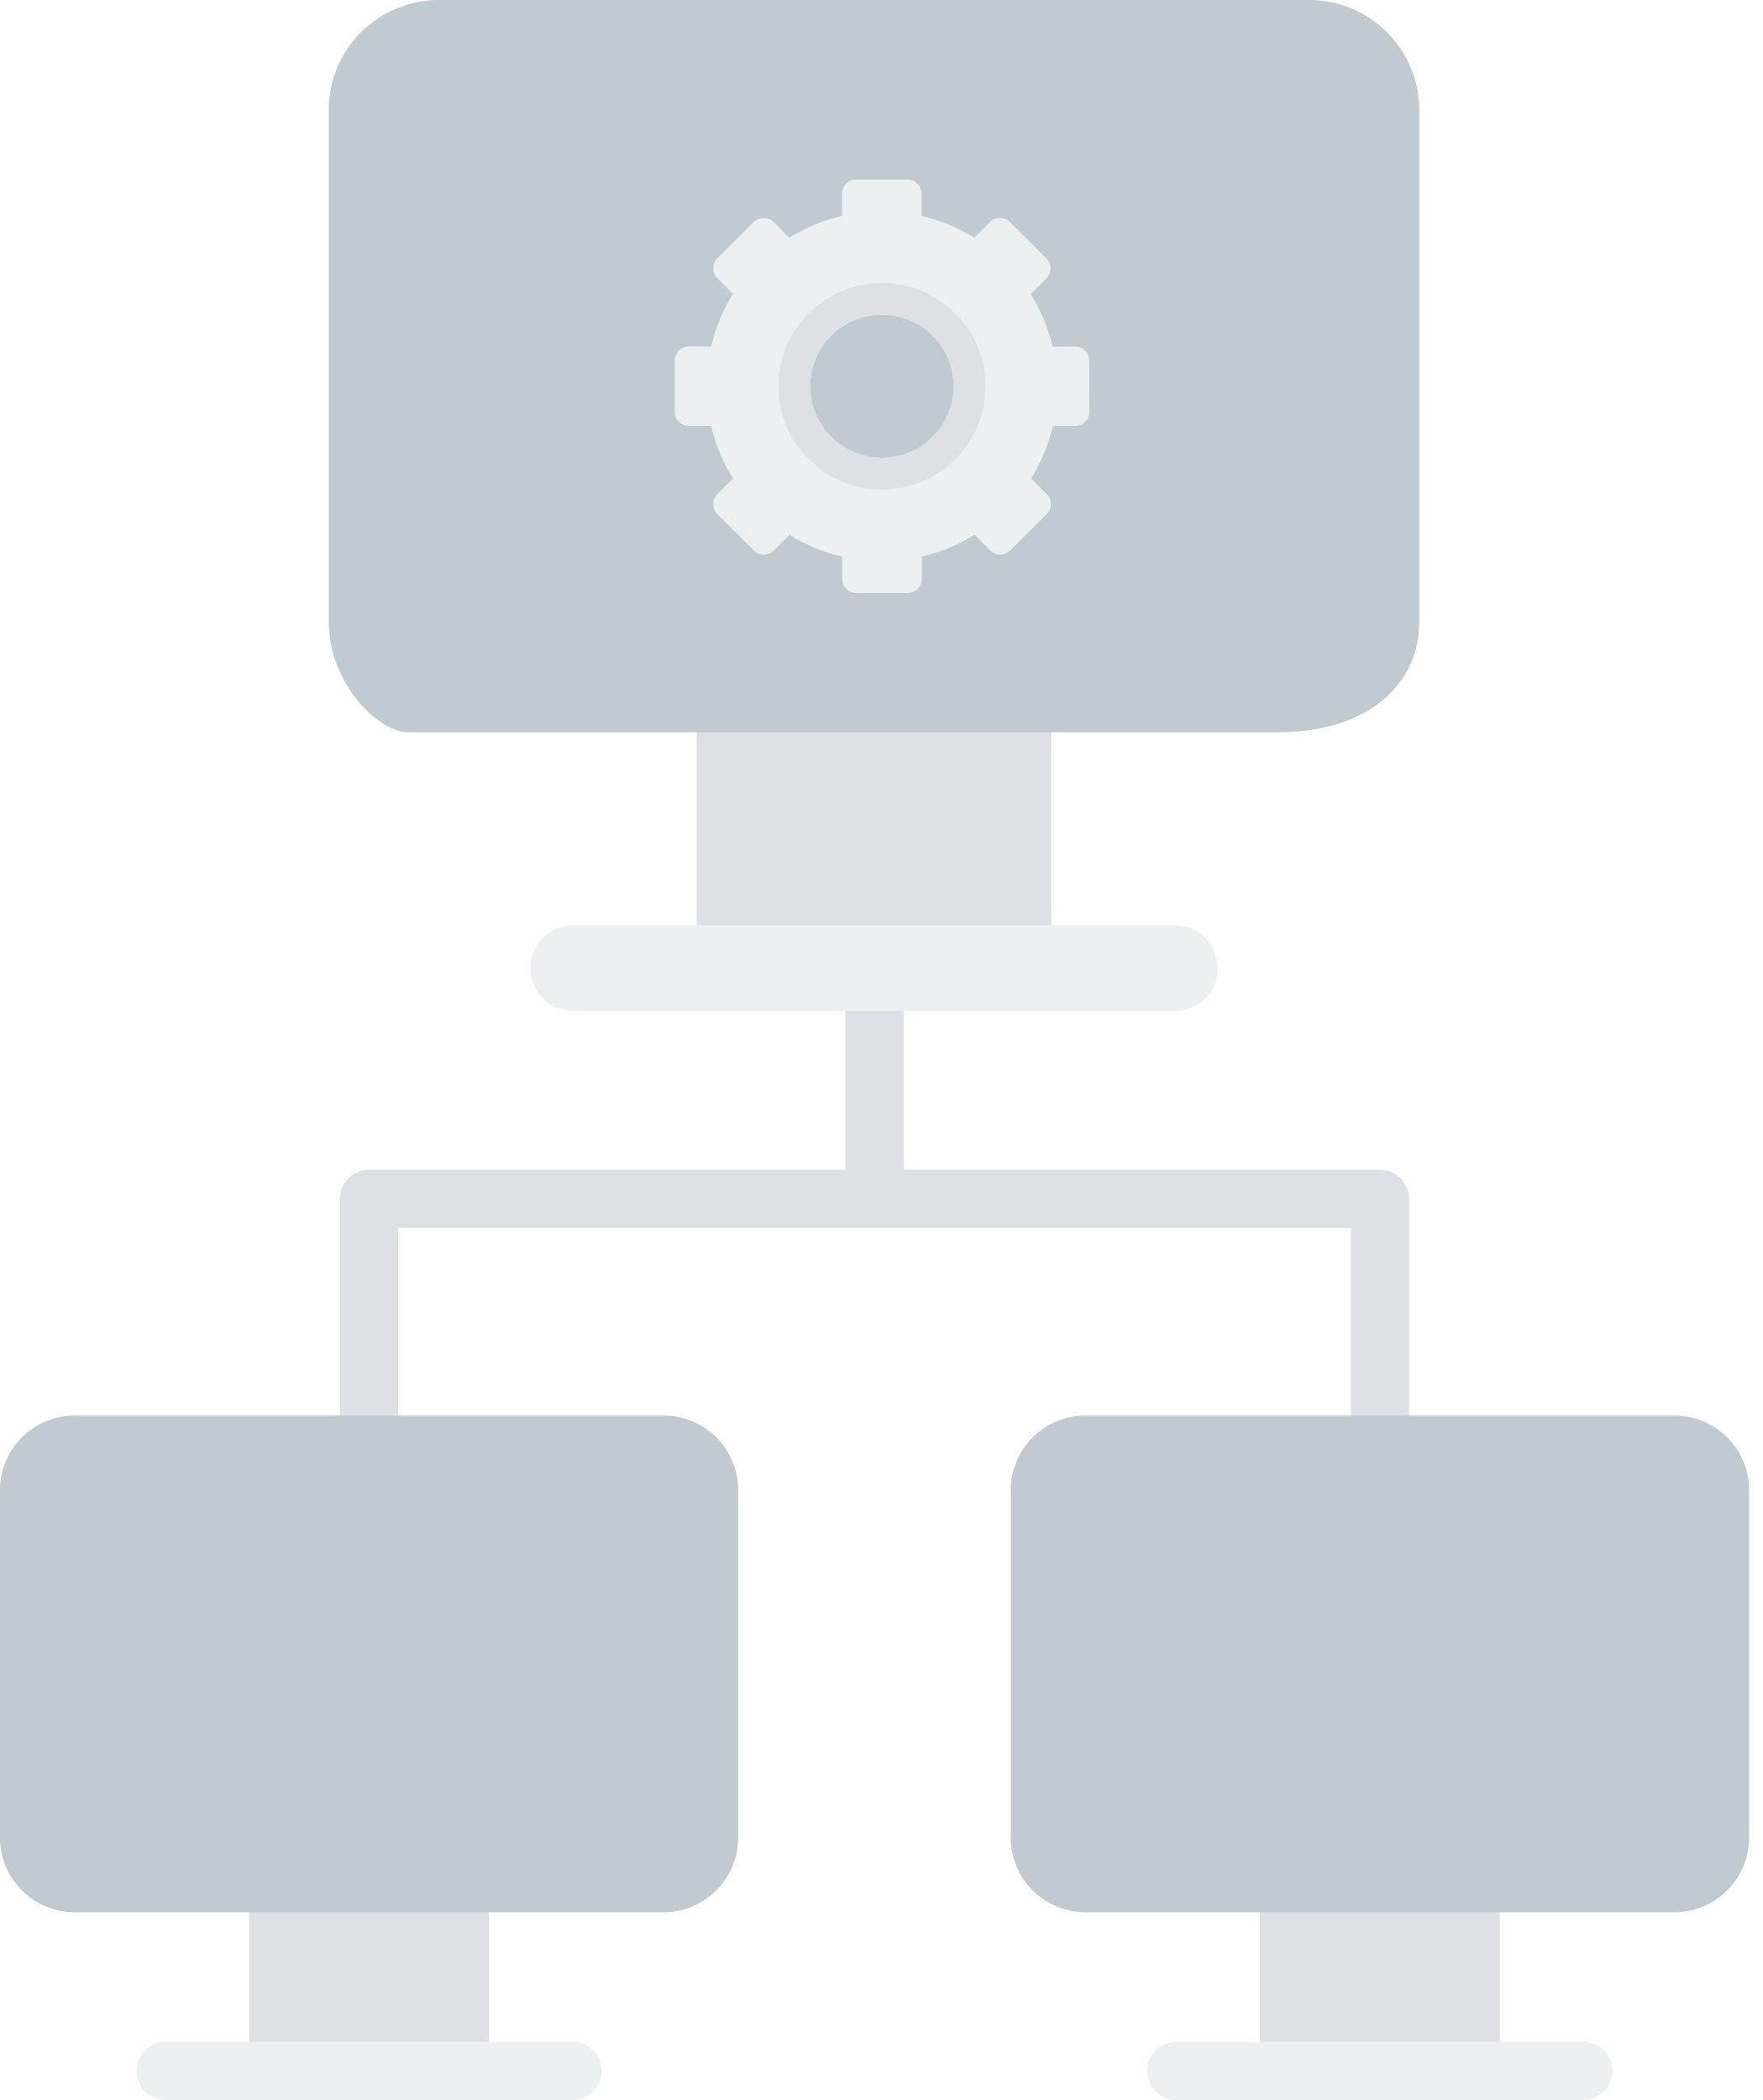
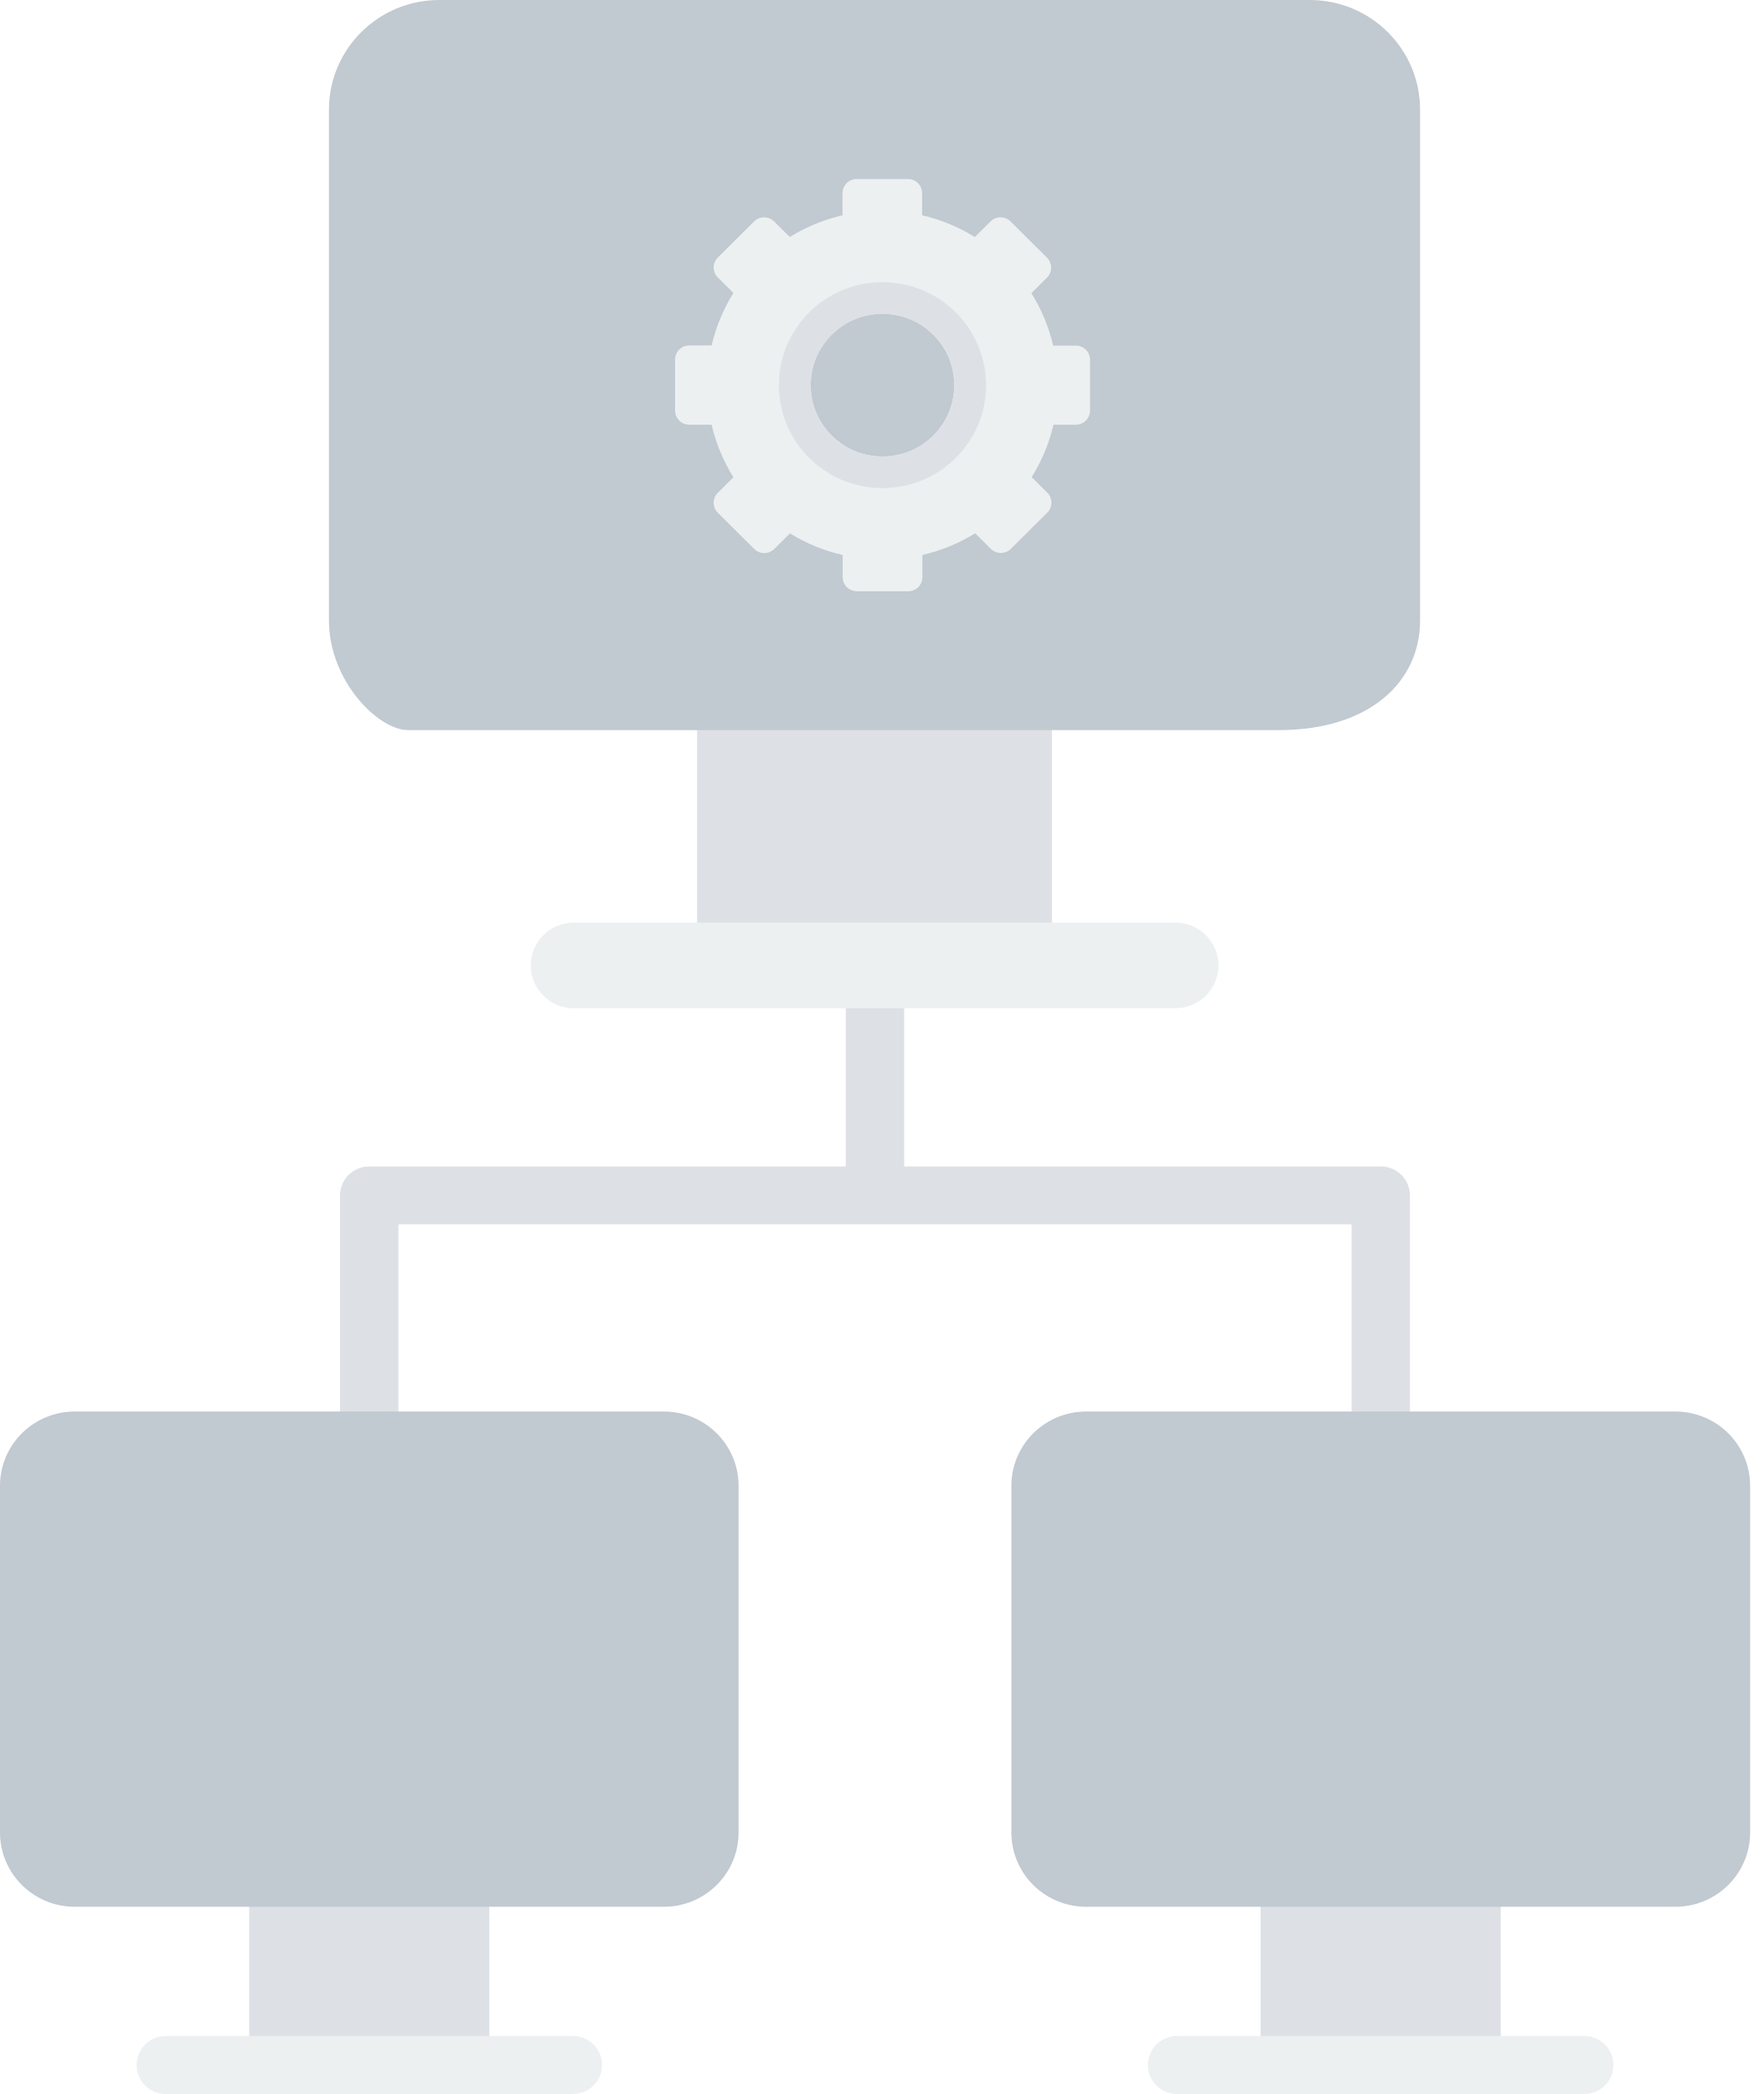
- <svg xmlns="http://www.w3.org/2000/svg" width="94px" height="112px" viewBox="0 0 94 112" version="1.1">
-   <defs />
+ <svg xmlns="http://www.w3.org/2000/svg" width="64px" height="76px" viewBox="0 0 64 76" version="1.1">
  <g id="design" stroke="none" stroke-width="1" fill="none" fill-rule="evenodd">
-     <g id="home" transform="translate(-604, -1186)" fill-rule="nonzero">
-       <g id="integration" transform="translate(604, 1186)">
-         <path d="M73.603,62.388 L48.198,62.388 L48.198,50.276 L45.087,50.276 L45.087,62.388 L19.682,62.388 C18.823,62.388 18.126,63.083 18.126,63.94 L18.126,77.595 L21.237,77.595 L21.237,65.483 L72.047,65.483 L72.047,77.595 L75.158,77.595 L75.158,63.94 C75.158,63.083 74.462,62.388 73.603,62.388 Z" id="Shape" fill="#DDE1E6" />
-         <rect id="Rectangle-path" fill="#DDE1E6" x="37.159" y="36.039" width="18.916" height="15.564" />
-         <path d="M62.656,53.926 L30.587,53.926 C29.319,53.926 28.292,52.901 28.292,51.636 C28.292,50.372 29.319,49.346 30.587,49.346 L62.656,49.346 C63.924,49.346 64.952,50.372 64.952,51.636 C64.952,52.901 63.924,53.926 62.656,53.926 Z" id="Shape" fill="#ECF0F1" />
-         <path d="M75.699,33.185 C75.699,36.429 73.062,39.051 68.154,39.051 L21.753,39.051 C20.164,39.051 17.536,36.421 17.536,33.185 L17.536,5.807 C17.568,2.591 20.191,-0 23.417,0 L69.826,0 C73.071,0.005 75.699,2.629 75.699,5.865 L75.699,33.185 Z" id="Shape" fill="#C1C9D1" />
-         <rect id="Rectangle-path" fill="#DDE1E6" x="67.198" y="99.921" width="12.802" height="10.528" />
-         <path d="M84.459,112 L62.747,112 C61.888,112 61.192,111.305 61.192,110.449 C61.192,109.592 61.888,108.897 62.747,108.897 L84.45,108.897 C85.309,108.897 86.006,109.592 86.006,110.449 C86.006,111.305 85.309,112 84.45,112 L84.459,112 Z" id="Shape" fill="#ECF0F1" />
-         <path d="M93.293,98.012 C93.293,100.207 91.509,101.986 89.308,101.986 L57.897,101.986 C56.841,101.986 55.827,101.568 55.08,100.822 C54.333,100.077 53.913,99.066 53.913,98.012 L53.913,79.503 C53.904,78.444 54.32,77.424 55.068,76.672 C55.816,75.919 56.835,75.496 57.897,75.496 L89.308,75.496 C90.365,75.496 91.379,75.915 92.126,76.66 C92.873,77.405 93.293,78.416 93.293,79.47 L93.293,97.988 L93.293,98.012 Z" id="Shape" fill="#C1C9D1" />
-         <rect id="Rectangle-path" fill="#DDE1E6" x="13.285" y="99.921" width="12.802" height="10.528" />
-         <path d="M30.538,112 L8.834,112 C7.975,112 7.279,111.305 7.279,110.449 C7.279,109.592 7.975,108.897 8.834,108.897 L30.538,108.897 C31.397,108.897 32.093,109.592 32.093,110.449 C32.093,111.305 31.397,112 30.538,112 Z" id="Shape" fill="#ECF0F1" />
-         <path d="M39.372,98.012 C39.372,100.207 37.588,101.986 35.387,101.986 L3.985,101.986 C1.784,101.986 -5.89290986e-16,100.207 -8.58796541e-16,98.012 L-8.58796541e-16,79.503 C-0.009,78.444 0.407,77.424 1.155,76.672 C1.903,75.919 2.922,75.496 3.985,75.496 L35.387,75.496 C37.588,75.496 39.372,77.275 39.372,79.47 L39.372,98.012 Z" id="Shape" fill="#C1C9D1" />
-         <path d="M57.332,18.484 L56.142,18.484 C55.911,17.492 55.518,16.545 54.978,15.68 L55.809,14.85 C55.952,14.709 56.032,14.516 56.032,14.315 C56.032,14.114 55.952,13.922 55.809,13.78 L53.871,11.847 C53.729,11.705 53.536,11.625 53.335,11.625 C53.133,11.625 52.94,11.705 52.798,11.847 L51.966,12.677 C51.099,12.138 50.149,11.746 49.155,11.515 L49.155,10.329 C49.155,9.912 48.816,9.574 48.398,9.574 L45.669,9.574 C45.251,9.574 44.912,9.912 44.912,10.329 L44.912,11.515 C43.917,11.746 42.967,12.138 42.1,12.677 L41.268,11.847 C41.126,11.705 40.933,11.625 40.732,11.625 C40.531,11.625 40.337,11.705 40.195,11.847 L38.265,13.772 C38.123,13.914 38.042,14.106 38.042,14.307 C38.042,14.508 38.123,14.7 38.265,14.842 L39.097,15.672 C38.557,16.536 38.164,17.484 37.933,18.476 L36.743,18.476 C36.325,18.476 35.986,18.814 35.986,19.231 L35.986,21.96 C35.986,22.377 36.325,22.715 36.743,22.715 L37.933,22.715 C38.163,23.71 38.556,24.661 39.097,25.528 L38.265,26.357 C38.123,26.499 38.042,26.692 38.042,26.892 C38.042,27.093 38.123,27.286 38.265,27.428 L40.204,29.361 C40.346,29.503 40.539,29.583 40.74,29.583 C40.942,29.583 41.135,29.503 41.277,29.361 L42.109,28.531 C42.976,29.067 43.926,29.456 44.92,29.684 L44.92,30.871 C44.92,31.287 45.259,31.625 45.677,31.625 L48.414,31.625 C48.832,31.625 49.171,31.287 49.171,30.871 L49.171,29.684 C50.166,29.454 51.116,29.061 51.983,28.523 L52.815,29.352 C52.957,29.495 53.15,29.575 53.351,29.575 C53.553,29.575 53.746,29.495 53.888,29.352 L55.826,27.419 C55.969,27.278 56.049,27.085 56.049,26.884 C56.049,26.683 55.969,26.491 55.826,26.349 L54.994,25.519 C55.534,24.655 55.927,23.707 56.159,22.715 L57.348,22.715 C57.766,22.715 58.105,22.377 58.105,21.96 L58.105,19.239 C58.105,19.036 58.023,18.841 57.878,18.699 C57.732,18.557 57.535,18.48 57.332,18.484 Z M47.042,24.416 C44.928,24.416 43.215,22.707 43.215,20.6 C43.215,18.492 44.928,16.783 47.042,16.783 C49.155,16.783 50.868,18.492 50.868,20.6 C50.868,22.707 49.155,24.416 47.042,24.416 Z" id="Shape" fill="#ECF0F1" />
-         <path d="M47.042,15.091 C43.991,15.091 41.518,17.557 41.518,20.6 C41.518,23.642 43.991,26.108 47.042,26.108 C50.092,26.108 52.565,23.642 52.565,20.6 C52.565,19.139 51.983,17.738 50.947,16.704 C49.911,15.671 48.507,15.091 47.042,15.091 Z M47.042,24.416 C44.928,24.416 43.215,22.707 43.215,20.6 C43.215,18.492 44.928,16.783 47.042,16.783 C49.155,16.783 50.868,18.492 50.868,20.6 C50.868,22.707 49.155,24.416 47.042,24.416 Z" id="Shape" fill="#DDE1E6" />
+     <g id="home-2" transform="translate(-628, -817)" fill-rule="nonzero">
+       <g id="integration" transform="translate(628, 817)">
+         <g>
+           <path d="M50.113,42.335 L32.816,42.335 L32.816,34.116 L30.697,34.116 L30.697,42.335 L13.4,42.335 C12.815,42.335 12.341,42.806 12.341,43.388 L12.341,52.654 L14.459,52.654 L14.459,44.435 L49.053,44.435 L49.053,52.654 L51.172,52.654 L51.172,43.388 C51.172,42.806 50.697,42.335 50.113,42.335 Z" id="Shape" fill="#DDE1E6" />
+           <polygon id="Rectangle-path" fill="#DDE1E6" points="25.3 24.455 38.179 24.455 38.179 35.016 25.3 35.016" />
+           <path d="M42.659,36.593 L20.825,36.593 C19.962,36.593 19.262,35.897 19.262,35.039 C19.262,34.181 19.962,33.485 20.825,33.485 L42.659,33.485 C43.522,33.485 44.222,34.181 44.222,35.039 C44.222,35.897 43.522,36.593 42.659,36.593 Z" id="Shape" fill="#ECF0F1" />
+           <path d="M51.54,22.519 C51.54,24.72 49.744,26.499 46.403,26.499 L14.811,26.499 C13.729,26.499 11.939,24.714 11.939,22.519 L11.939,3.941 C11.961,1.758 13.747,-0 15.943,-1.33226763e-13 L47.541,-1.33226763e-13 C49.751,0.003 51.54,1.784 51.54,3.98 L51.54,22.519 Z" id="Shape" fill="#C1C9D1" />
+           <rect id="Rectangle-path" fill="#DDE1E6" x="45.752" y="67.803" width="8.716" height="7.144" />
+           <path d="M57.504,76 L42.721,76 C42.136,76 41.662,75.529 41.662,74.947 C41.662,74.366 42.136,73.895 42.721,73.895 L57.498,73.895 C58.083,73.895 58.557,74.366 58.557,74.947 C58.557,75.529 58.083,76 57.498,76 L57.504,76 Z" id="Shape" fill="#ECF0F1" />
+           <path d="M63.519,66.508 C63.519,67.998 62.304,69.205 60.806,69.205 L39.419,69.205 C38.7,69.205 38.01,68.921 37.501,68.415 C36.992,67.91 36.707,67.224 36.707,66.508 L36.707,53.949 C36.701,53.23 36.984,52.538 37.493,52.027 C38.003,51.517 38.696,51.23 39.419,51.23 L60.806,51.23 C61.525,51.23 62.215,51.514 62.724,52.019 C63.233,52.525 63.519,53.211 63.519,53.926 L63.519,66.492 L63.519,66.508 Z" id="Shape" fill="#C1C9D1" />
+           <rect id="Rectangle-path" fill="#DDE1E6" x="9.045" y="67.803" width="8.716" height="7.144" />
+           <path d="M20.792,76 L6.015,76 C5.43,76 4.956,75.529 4.956,74.947 C4.956,74.366 5.43,73.895 6.015,73.895 L20.792,73.895 C21.376,73.895 21.851,74.366 21.851,74.947 C21.851,75.529 21.376,76 20.792,76 Z" id="Shape" fill="#ECF0F1" />
+           <path d="M26.806,66.508 C26.806,67.998 25.592,69.205 24.093,69.205 L2.713,69.205 C1.215,69.205 3.06613594e-14,67.998 3.04778582e-14,66.508 L3.04778582e-14,53.949 C-0.006,53.23 0.277,52.538 0.787,52.027 C1.296,51.517 1.989,51.23 2.713,51.23 L24.093,51.23 C25.592,51.23 26.806,52.437 26.806,53.926 L26.806,66.508 Z" id="Shape" fill="#C1C9D1" />
+           <path d="M39.034,12.543 L38.224,12.543 C38.067,11.87 37.799,11.227 37.432,10.64 L37.998,10.077 C38.095,9.981 38.15,9.85 38.15,9.714 C38.15,9.578 38.095,9.447 37.998,9.351 L36.678,8.039 C36.582,7.943 36.45,7.888 36.313,7.888 C36.176,7.888 36.044,7.943 35.948,8.039 L35.381,8.602 C34.791,8.237 34.144,7.97 33.467,7.814 L33.467,7.009 C33.467,6.726 33.236,6.497 32.952,6.497 L31.094,6.497 C30.809,6.497 30.578,6.726 30.578,7.009 L30.578,7.814 C29.901,7.97 29.254,8.237 28.664,8.602 L28.098,8.039 C28.001,7.943 27.87,7.888 27.732,7.888 C27.595,7.888 27.464,7.943 27.367,8.039 L26.053,9.345 C25.956,9.441 25.901,9.572 25.901,9.708 C25.901,9.845 25.956,9.975 26.053,10.071 L26.619,10.634 C26.252,11.221 25.984,11.864 25.827,12.537 L25.017,12.537 C24.732,12.537 24.501,12.767 24.501,13.049 L24.501,14.902 C24.501,15.185 24.732,15.414 25.017,15.414 L25.827,15.414 C25.983,16.089 26.251,16.734 26.619,17.322 L26.053,17.885 C25.956,17.981 25.901,18.112 25.901,18.248 C25.901,18.385 25.956,18.515 26.053,18.612 L27.373,19.923 C27.469,20.02 27.601,20.074 27.738,20.074 C27.875,20.074 28.007,20.02 28.103,19.923 L28.67,19.36 C29.26,19.724 29.907,19.988 30.584,20.143 L30.584,20.948 C30.584,21.231 30.815,21.46 31.099,21.46 L32.963,21.46 C33.247,21.46 33.478,21.231 33.478,20.948 L33.478,20.143 C34.156,19.986 34.802,19.72 35.393,19.355 L35.959,19.918 C36.056,20.014 36.187,20.069 36.324,20.069 C36.461,20.069 36.593,20.014 36.69,19.918 L38.009,18.606 C38.106,18.51 38.161,18.379 38.161,18.243 C38.161,18.107 38.106,17.976 38.009,17.88 L37.443,17.317 C37.81,16.73 38.078,16.087 38.236,15.414 L39.046,15.414 C39.33,15.414 39.561,15.185 39.561,14.902 L39.561,13.055 C39.561,12.917 39.505,12.785 39.406,12.689 C39.307,12.592 39.173,12.54 39.034,12.543 Z M32.028,16.568 C30.589,16.568 29.423,15.409 29.423,13.978 C29.423,12.548 30.589,11.389 32.028,11.389 C33.467,11.389 34.634,12.548 34.634,13.978 C34.634,15.409 33.467,16.568 32.028,16.568 Z" id="Shape" fill="#ECF0F1" />
+           <path d="M32.028,10.24 C29.951,10.24 28.268,11.914 28.268,13.978 C28.268,16.043 29.951,17.716 32.028,17.716 C34.105,17.716 35.789,16.043 35.789,13.978 C35.789,12.987 35.393,12.036 34.688,11.335 C33.982,10.634 33.026,10.24 32.028,10.24 Z M32.028,16.568 C30.589,16.568 29.423,15.409 29.423,13.978 C29.423,12.548 30.589,11.389 32.028,11.389 C33.467,11.389 34.634,12.548 34.634,13.978 C34.634,15.409 33.467,16.568 32.028,16.568 Z" id="Shape" fill="#DDE1E6" />
+         </g>
      </g>
    </g>
  </g>
</svg>
